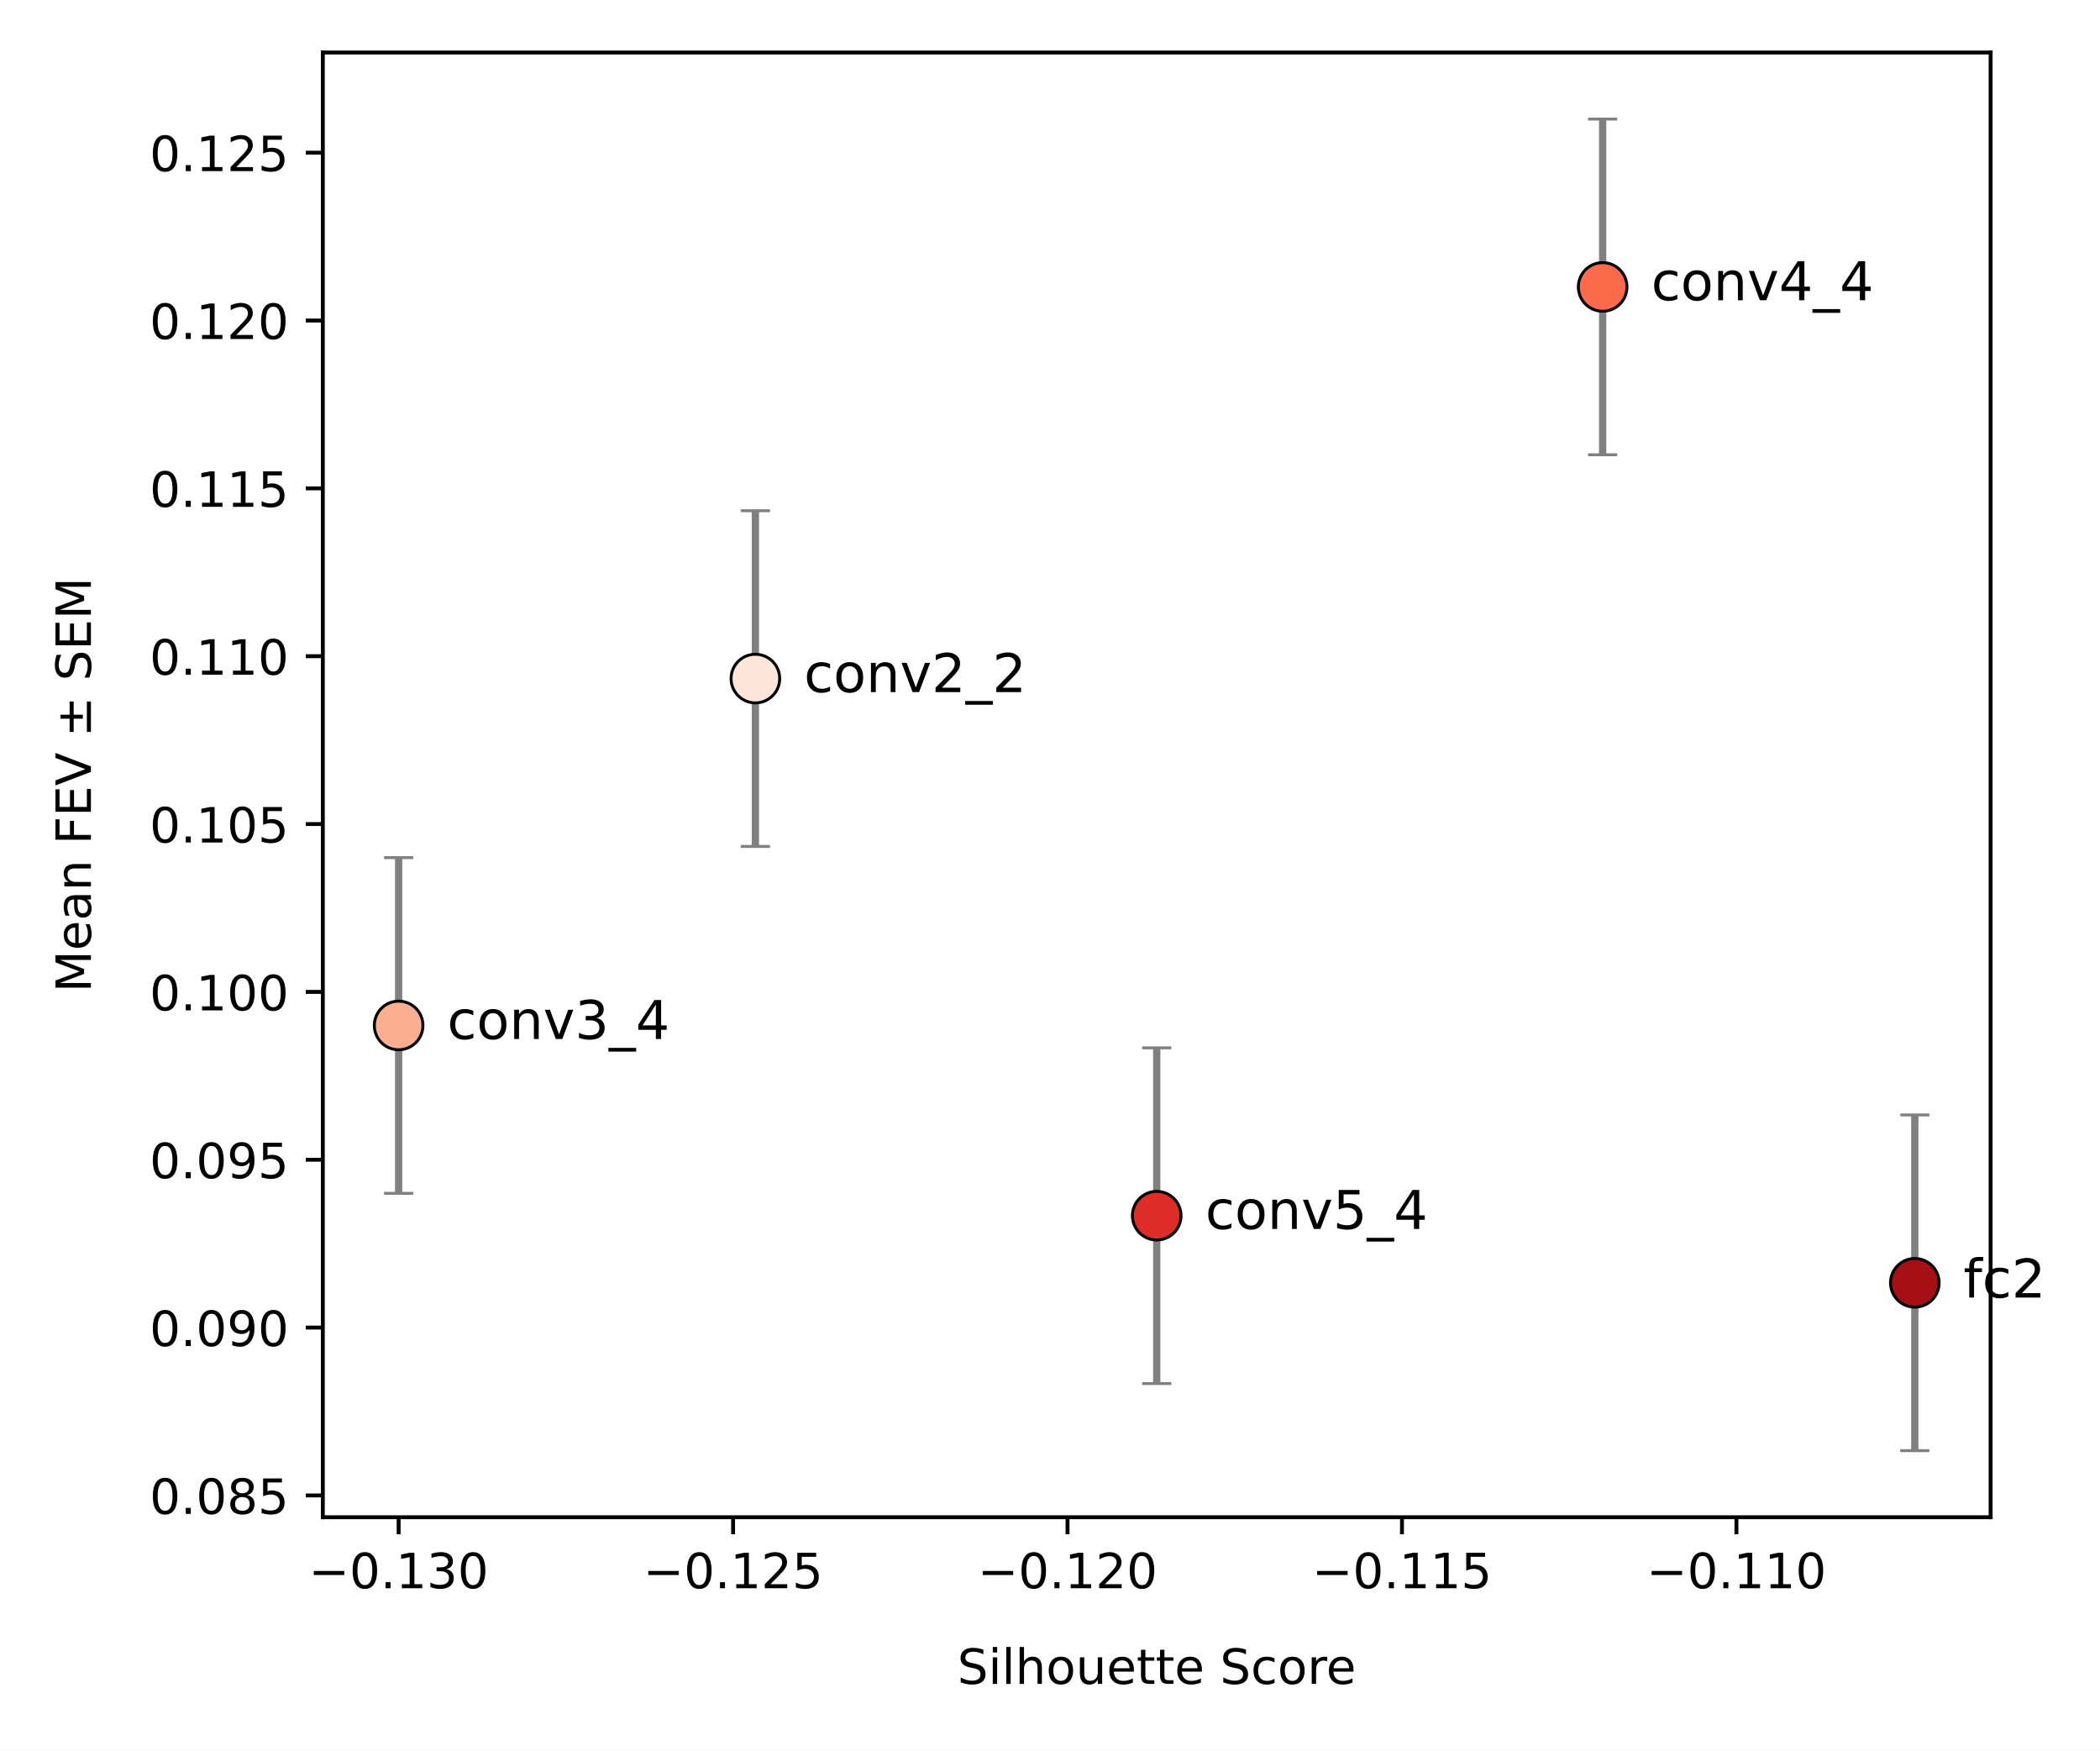
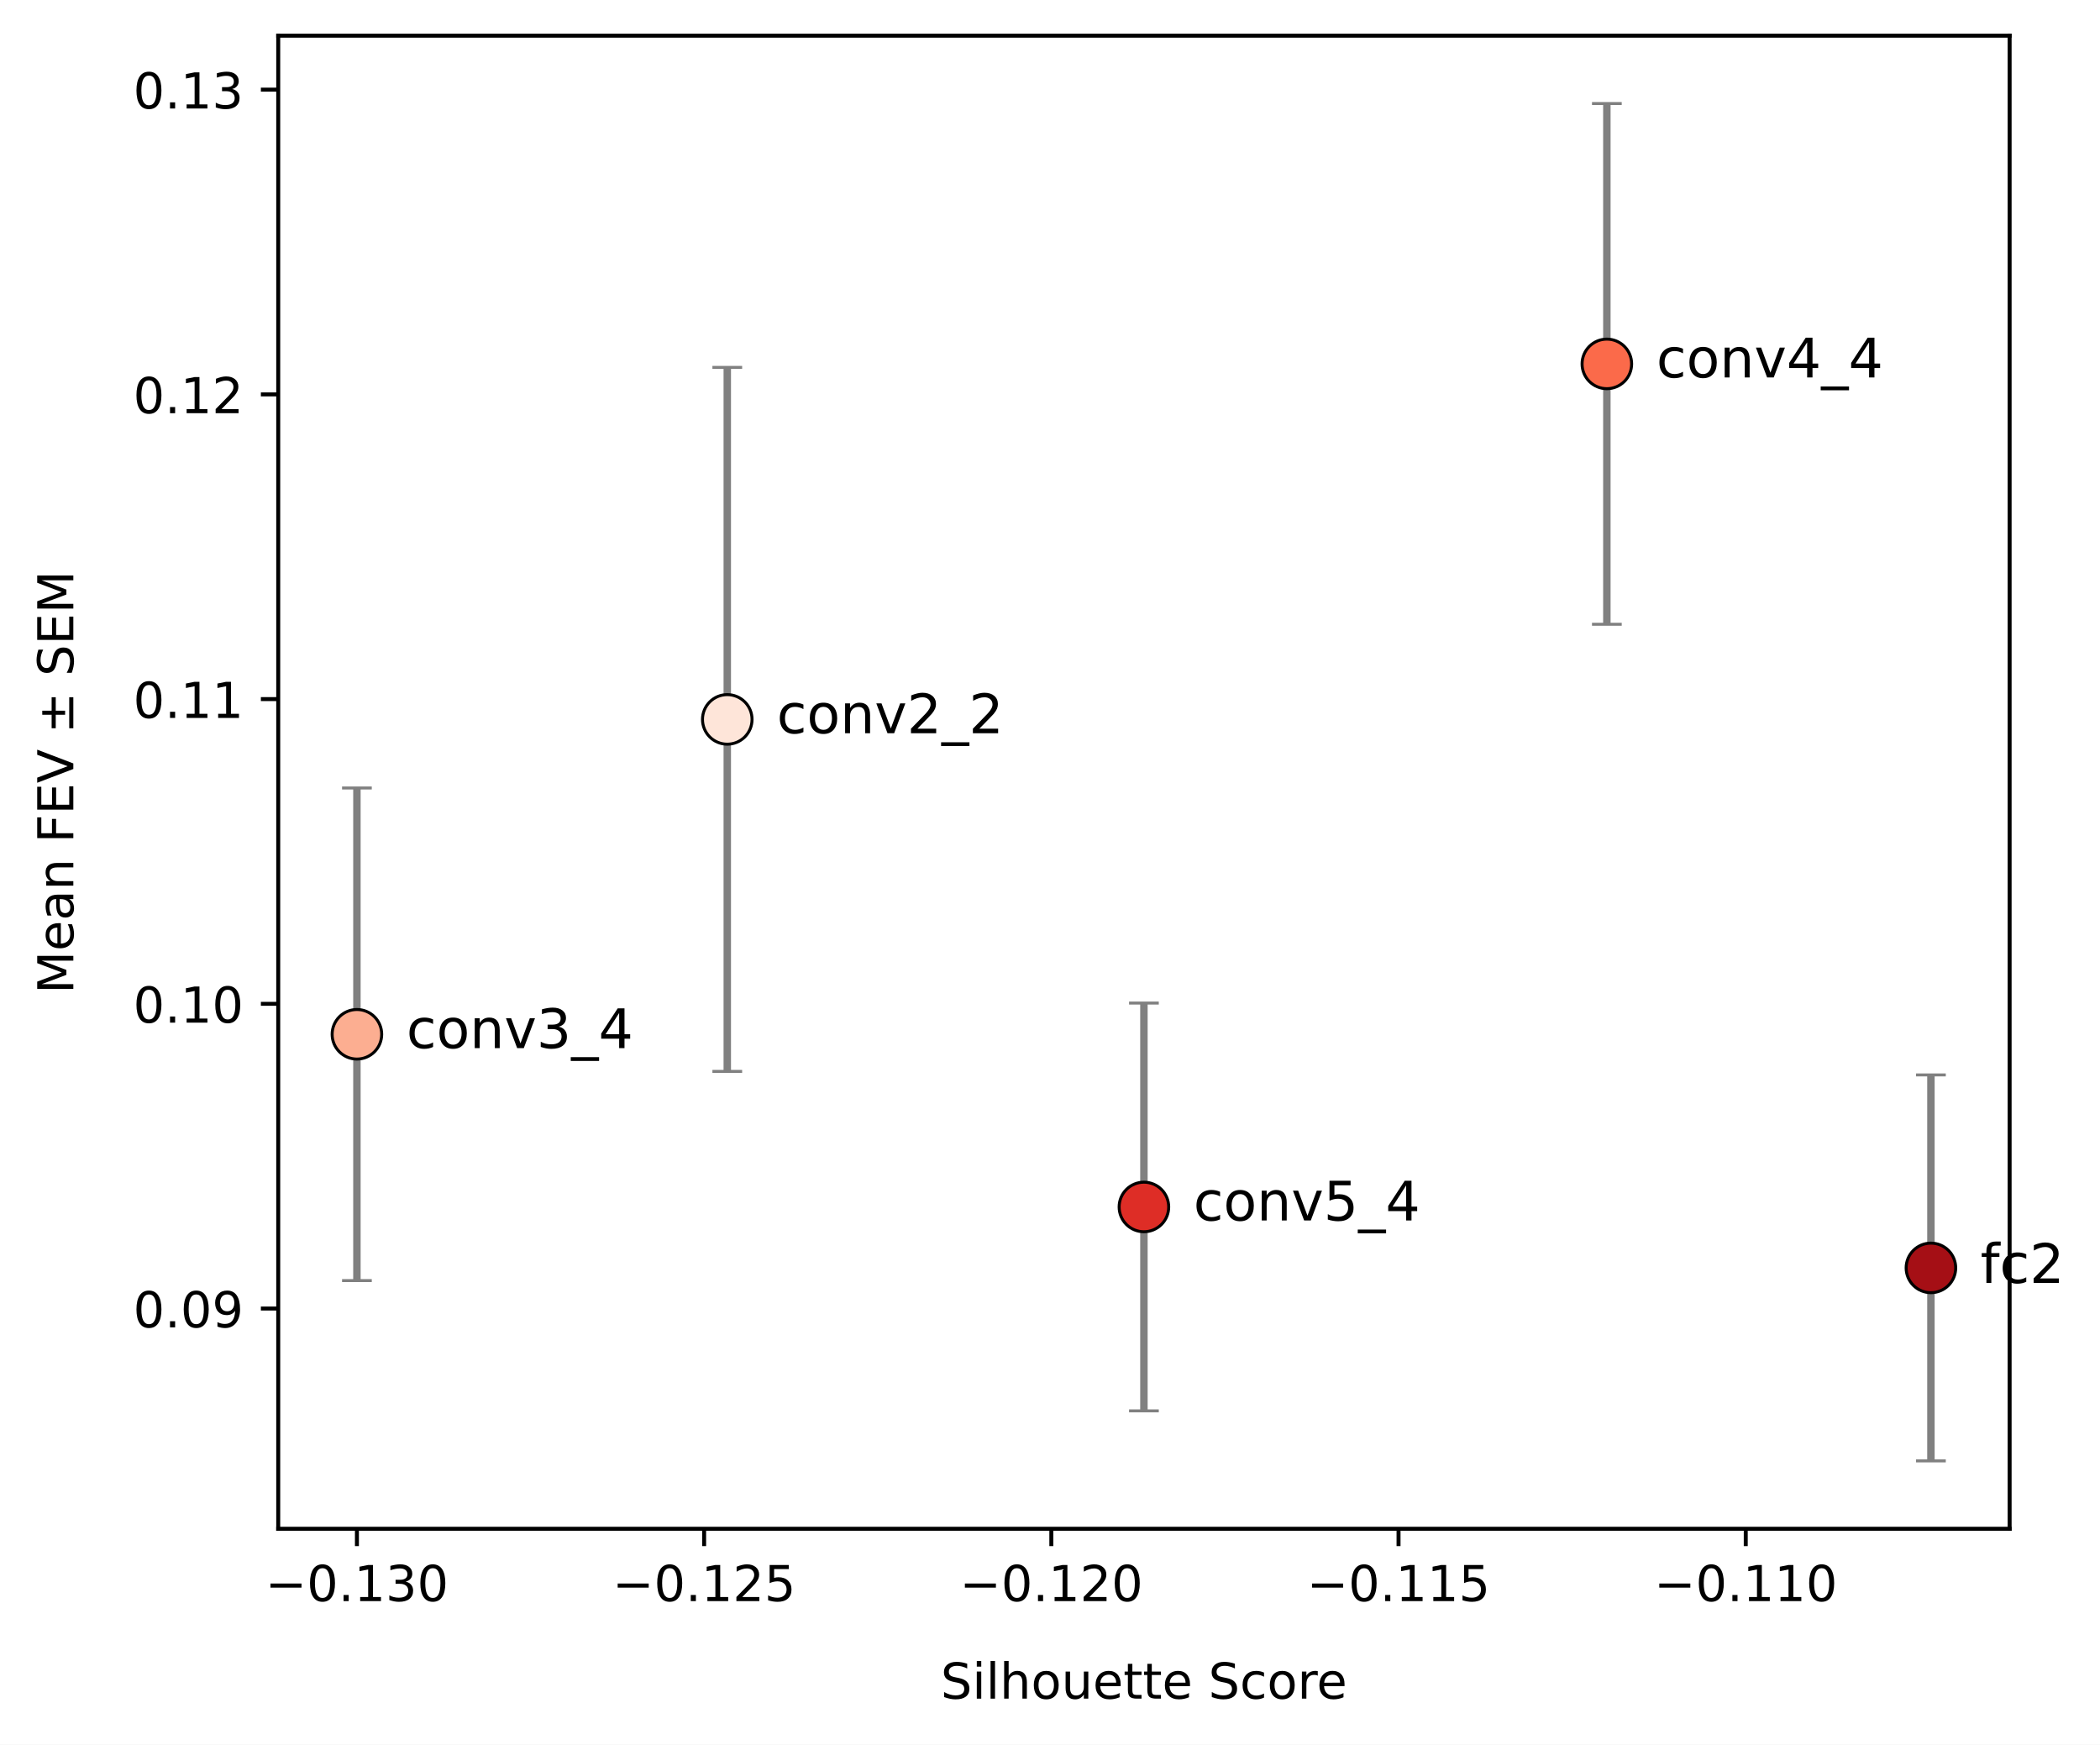
- <svg xmlns="http://www.w3.org/2000/svg" xmlns:xlink="http://www.w3.org/1999/xlink" width="432pt" height="360pt" viewBox="0 0 432 360" version="1.1">
+ <svg xmlns="http://www.w3.org/2000/svg" xmlns:xlink="http://www.w3.org/1999/xlink" width="423.77pt" height="351.996pt" viewBox="0 0 423.77 351.996" version="1.1">
  <defs>
    <style type="text/css">*{stroke-linejoin: round; stroke-linecap: butt}</style>
  </defs>
  <g id="figure_1">
    <g id="patch_1">
-       <path d="M 0 360  L 432 360  L 432 0  L 0 0  z " style="fill: #ffffff" />
+       <path d="M -0 351.996  L 423.77 351.996  L 423.77 0  L -0 0  z " style="fill: #ffffff" />
    </g>
    <g id="axes_1">
      <g id="patch_2">
-         <path d="M 66.41 312.04  L 409.498 312.04  L 409.498 10.8  L 66.41 10.8  z " style="fill: #ffffff" />
+         <path d="M 56.144 308.44  L 405.532 308.44  L 405.532 7.2  L 56.144 7.2  z " style="fill: #ffffff" />
      </g>
      <g id="matplotlib.axis_1">
        <g id="xtick_1">
          <g id="line2d_1">
            <defs>
-               <path id="m41df512f9a" d="M 0 0  L 0 3.5  " style="stroke: #000000; stroke-width: 0.8" />
+               <path id="mf8c4240221" d="M 0 0  L 0 3.5  " style="stroke: #000000; stroke-width: 0.8" />
            </defs>
            <g>
-               <use xlink:href="#m41df512f9a" x="82.005" y="312.04" style="stroke: #000000; stroke-width: 0.8" />
+               <use xlink:href="#mf8c4240221" x="72.025" y="308.44" style="stroke: #000000; stroke-width: 0.8" />
            </g>
          </g>
          <g id="text_1">
-             <g transform="translate(63.50101 326.6384) scale(0.1 -0.1)">
+             <g transform="translate(53.52112 323.0384) scale(0.1 -0.1)">
              <defs>
                <path id="DejaVuSans-2212" d="M 678 2272  L 4684 2272  L 4684 1741  L 678 1741  L 678 2272  z " transform="scale(0.015625)" />
                <path id="DejaVuSans-30" d="M 2034 4250  Q 1547 4250 1301 3770  Q 1056 3291 1056 2328  Q 1056 1369 1301 889  Q 1547 409 2034 409  Q 2525 409 2770 889  Q 3016 1369 3016 2328  Q 3016 3291 2770 3770  Q 2525 4250 2034 4250  z M 2034 4750  Q 2819 4750 3233 4129  Q 3647 3509 3647 2328  Q 3647 1150 3233 529  Q 2819 -91 2034 -91  Q 1250 -91 836 529  Q 422 1150 422 2328  Q 422 3509 836 4129  Q 1250 4750 2034 4750  z " transform="scale(0.015625)" />
                <path id="DejaVuSans-2e" d="M 684 794  L 1344 794  L 1344 0  L 684 0  L 684 794  z " transform="scale(0.015625)" />
                <path id="DejaVuSans-31" d="M 794 531  L 1825 531  L 1825 4091  L 703 3866  L 703 4441  L 1819 4666  L 2450 4666  L 2450 531  L 3481 531  L 3481 0  L 794 0  L 794 531  z " transform="scale(0.015625)" />
                <path id="DejaVuSans-33" d="M 2597 2516  Q 3050 2419 3304 2112  Q 3559 1806 3559 1356  Q 3559 666 3084 287  Q 2609 -91 1734 -91  Q 1441 -91 1130 -33  Q 819 25 488 141  L 488 750  Q 750 597 1062 519  Q 1375 441 1716 441  Q 2309 441 2620 675  Q 2931 909 2931 1356  Q 2931 1769 2642 2001  Q 2353 2234 1838 2234  L 1294 2234  L 1294 2753  L 1863 2753  Q 2328 2753 2575 2939  Q 2822 3125 2822 3475  Q 2822 3834 2567 4026  Q 2313 4219 1838 4219  Q 1578 4219 1281 4162  Q 984 4106 628 3988  L 628 4550  Q 988 4650 1302 4700  Q 1616 4750 1894 4750  Q 2613 4750 3031 4423  Q 3450 4097 3450 3541  Q 3450 3153 3228 2886  Q 3006 2619 2597 2516  z " transform="scale(0.015625)" />
              </defs>
              <use xlink:href="#DejaVuSans-2212" />
              <use xlink:href="#DejaVuSans-30" x="83.789" />
              <use xlink:href="#DejaVuSans-2e" x="147.412" />
              <use xlink:href="#DejaVuSans-31" x="179.199" />
              <use xlink:href="#DejaVuSans-33" x="242.822" />
              <use xlink:href="#DejaVuSans-30" x="306.445" />
            </g>
          </g>
        </g>
        <g id="xtick_2">
          <g id="line2d_2">
            <g>
-               <use xlink:href="#m41df512f9a" x="150.806" y="312.04" style="stroke: #000000; stroke-width: 0.8" />
+               <use xlink:href="#mf8c4240221" x="142.09" y="308.44" style="stroke: #000000; stroke-width: 0.8" />
            </g>
          </g>
          <g id="text_2">
-             <g transform="translate(132.3021 326.6384) scale(0.1 -0.1)">
+             <g transform="translate(123.5856 323.0384) scale(0.1 -0.1)">
              <defs>
                <path id="DejaVuSans-32" d="M 1228 531  L 3431 531  L 3431 0  L 469 0  L 469 531  Q 828 903 1448 1529  Q 2069 2156 2228 2338  Q 2531 2678 2651 2914  Q 2772 3150 2772 3378  Q 2772 3750 2511 3984  Q 2250 4219 1831 4219  Q 1534 4219 1204 4116  Q 875 4013 500 3803  L 500 4441  Q 881 4594 1212 4672  Q 1544 4750 1819 4750  Q 2544 4750 2975 4387  Q 3406 4025 3406 3419  Q 3406 3131 3298 2873  Q 3191 2616 2906 2266  Q 2828 2175 2409 1742  Q 1991 1309 1228 531  z " transform="scale(0.015625)" />
                <path id="DejaVuSans-35" d="M 691 4666  L 3169 4666  L 3169 4134  L 1269 4134  L 1269 2991  Q 1406 3038 1543 3061  Q 1681 3084 1819 3084  Q 2600 3084 3056 2656  Q 3513 2228 3513 1497  Q 3513 744 3044 326  Q 2575 -91 1722 -91  Q 1428 -91 1123 -41  Q 819 9 494 109  L 494 744  Q 775 591 1075 516  Q 1375 441 1709 441  Q 2250 441 2565 725  Q 2881 1009 2881 1497  Q 2881 1984 2565 2268  Q 2250 2553 1709 2553  Q 1456 2553 1204 2497  Q 953 2441 691 2322  L 691 4666  z " transform="scale(0.015625)" />
              </defs>
              <use xlink:href="#DejaVuSans-2212" />
              <use xlink:href="#DejaVuSans-30" x="83.789" />
              <use xlink:href="#DejaVuSans-2e" x="147.412" />
              <use xlink:href="#DejaVuSans-31" x="179.199" />
              <use xlink:href="#DejaVuSans-32" x="242.822" />
              <use xlink:href="#DejaVuSans-35" x="306.445" />
            </g>
          </g>
        </g>
        <g id="xtick_3">
          <g id="line2d_3">
            <g>
-               <use xlink:href="#m41df512f9a" x="219.607" y="312.04" style="stroke: #000000; stroke-width: 0.8" />
+               <use xlink:href="#mf8c4240221" x="212.154" y="308.44" style="stroke: #000000; stroke-width: 0.8" />
            </g>
          </g>
          <g id="text_3">
-             <g transform="translate(201.1032 326.6384) scale(0.1 -0.1)">
+             <g transform="translate(193.6501 323.0384) scale(0.1 -0.1)">
              <use xlink:href="#DejaVuSans-2212" />
              <use xlink:href="#DejaVuSans-30" x="83.789" />
              <use xlink:href="#DejaVuSans-2e" x="147.412" />
              <use xlink:href="#DejaVuSans-31" x="179.199" />
              <use xlink:href="#DejaVuSans-32" x="242.822" />
              <use xlink:href="#DejaVuSans-30" x="306.445" />
            </g>
          </g>
        </g>
        <g id="xtick_4">
          <g id="line2d_4">
            <g>
-               <use xlink:href="#m41df512f9a" x="288.408" y="312.04" style="stroke: #000000; stroke-width: 0.8" />
+               <use xlink:href="#mf8c4240221" x="282.218" y="308.44" style="stroke: #000000; stroke-width: 0.8" />
            </g>
          </g>
          <g id="text_4">
-             <g transform="translate(269.9043 326.6384) scale(0.1 -0.1)">
+             <g transform="translate(263.7145 323.0384) scale(0.1 -0.1)">
              <use xlink:href="#DejaVuSans-2212" />
              <use xlink:href="#DejaVuSans-30" x="83.789" />
              <use xlink:href="#DejaVuSans-2e" x="147.412" />
              <use xlink:href="#DejaVuSans-31" x="179.199" />
              <use xlink:href="#DejaVuSans-31" x="242.822" />
              <use xlink:href="#DejaVuSans-35" x="306.445" />
            </g>
          </g>
        </g>
        <g id="xtick_5">
          <g id="line2d_5">
            <g>
-               <use xlink:href="#m41df512f9a" x="357.209" y="312.04" style="stroke: #000000; stroke-width: 0.8" />
+               <use xlink:href="#mf8c4240221" x="352.283" y="308.44" style="stroke: #000000; stroke-width: 0.8" />
            </g>
          </g>
          <g id="text_5">
-             <g transform="translate(338.7054 326.6384) scale(0.1 -0.1)">
+             <g transform="translate(333.779 323.0384) scale(0.1 -0.1)">
              <use xlink:href="#DejaVuSans-2212" />
              <use xlink:href="#DejaVuSans-30" x="83.789" />
              <use xlink:href="#DejaVuSans-2e" x="147.412" />
              <use xlink:href="#DejaVuSans-31" x="179.199" />
              <use xlink:href="#DejaVuSans-31" x="242.822" />
              <use xlink:href="#DejaVuSans-30" x="306.445" />
            </g>
          </g>
        </g>
        <g id="text_6">
-           <g transform="translate(196.94 346.3166) scale(0.1 -0.1)">
+           <g transform="translate(189.8238 342.7166) scale(0.1 -0.1)">
            <defs>
              <path id="DejaVuSans-53" d="M 3425 4513  L 3425 3897  Q 3066 4069 2747 4153  Q 2428 4238 2131 4238  Q 1616 4238 1336 4038  Q 1056 3838 1056 3469  Q 1056 3159 1242 3001  Q 1428 2844 1947 2747  L 2328 2669  Q 3034 2534 3370 2195  Q 3706 1856 3706 1288  Q 3706 609 3251 259  Q 2797 -91 1919 -91  Q 1588 -91 1214 -16  Q 841 59 441 206  L 441 856  Q 825 641 1194 531  Q 1563 422 1919 422  Q 2459 422 2753 634  Q 3047 847 3047 1241  Q 3047 1584 2836 1778  Q 2625 1972 2144 2069  L 1759 2144  Q 1053 2284 737 2584  Q 422 2884 422 3419  Q 422 4038 858 4394  Q 1294 4750 2059 4750  Q 2388 4750 2728 4690  Q 3069 4631 3425 4513  z " transform="scale(0.015625)" />
              <path id="DejaVuSans-69" d="M 603 3500  L 1178 3500  L 1178 0  L 603 0  L 603 3500  z M 603 4863  L 1178 4863  L 1178 4134  L 603 4134  L 603 4863  z " transform="scale(0.015625)" />
              <path id="DejaVuSans-6c" d="M 603 4863  L 1178 4863  L 1178 0  L 603 0  L 603 4863  z " transform="scale(0.015625)" />
              <path id="DejaVuSans-68" d="M 3513 2113  L 3513 0  L 2938 0  L 2938 2094  Q 2938 2591 2744 2837  Q 2550 3084 2163 3084  Q 1697 3084 1428 2787  Q 1159 2491 1159 1978  L 1159 0  L 581 0  L 581 4863  L 1159 4863  L 1159 2956  Q 1366 3272 1645 3428  Q 1925 3584 2291 3584  Q 2894 3584 3203 3211  Q 3513 2838 3513 2113  z " transform="scale(0.015625)" />
              <path id="DejaVuSans-6f" d="M 1959 3097  Q 1497 3097 1228 2736  Q 959 2375 959 1747  Q 959 1119 1226 758  Q 1494 397 1959 397  Q 2419 397 2687 759  Q 2956 1122 2956 1747  Q 2956 2369 2687 2733  Q 2419 3097 1959 3097  z M 1959 3584  Q 2709 3584 3137 3096  Q 3566 2609 3566 1747  Q 3566 888 3137 398  Q 2709 -91 1959 -91  Q 1206 -91 779 398  Q 353 888 353 1747  Q 353 2609 779 3096  Q 1206 3584 1959 3584  z " transform="scale(0.015625)" />
              <path id="DejaVuSans-75" d="M 544 1381  L 544 3500  L 1119 3500  L 1119 1403  Q 1119 906 1312 657  Q 1506 409 1894 409  Q 2359 409 2629 706  Q 2900 1003 2900 1516  L 2900 3500  L 3475 3500  L 3475 0  L 2900 0  L 2900 538  Q 2691 219 2414 64  Q 2138 -91 1772 -91  Q 1169 -91 856 284  Q 544 659 544 1381  z M 1991 3584  L 1991 3584  z " transform="scale(0.015625)" />
              <path id="DejaVuSans-65" d="M 3597 1894  L 3597 1613  L 953 1613  Q 991 1019 1311 708  Q 1631 397 2203 397  Q 2534 397 2845 478  Q 3156 559 3463 722  L 3463 178  Q 3153 47 2828 -22  Q 2503 -91 2169 -91  Q 1331 -91 842 396  Q 353 884 353 1716  Q 353 2575 817 3079  Q 1281 3584 2069 3584  Q 2775 3584 3186 3129  Q 3597 2675 3597 1894  z M 3022 2063  Q 3016 2534 2758 2815  Q 2500 3097 2075 3097  Q 1594 3097 1305 2825  Q 1016 2553 972 2059  L 3022 2063  z " transform="scale(0.015625)" />
              <path id="DejaVuSans-74" d="M 1172 4494  L 1172 3500  L 2356 3500  L 2356 3053  L 1172 3053  L 1172 1153  Q 1172 725 1289 603  Q 1406 481 1766 481  L 2356 481  L 2356 0  L 1766 0  Q 1100 0 847 248  Q 594 497 594 1153  L 594 3053  L 172 3053  L 172 3500  L 594 3500  L 594 4494  L 1172 4494  z " transform="scale(0.015625)" />
              <path id="DejaVuSans-20" transform="scale(0.015625)" />
              <path id="DejaVuSans-63" d="M 3122 3366  L 3122 2828  Q 2878 2963 2633 3030  Q 2388 3097 2138 3097  Q 1578 3097 1268 2742  Q 959 2388 959 1747  Q 959 1106 1268 751  Q 1578 397 2138 397  Q 2388 397 2633 464  Q 2878 531 3122 666  L 3122 134  Q 2881 22 2623 -34  Q 2366 -91 2075 -91  Q 1284 -91 818 406  Q 353 903 353 1747  Q 353 2603 823 3093  Q 1294 3584 2113 3584  Q 2378 3584 2631 3529  Q 2884 3475 3122 3366  z " transform="scale(0.015625)" />
              <path id="DejaVuSans-72" d="M 2631 2963  Q 2534 3019 2420 3045  Q 2306 3072 2169 3072  Q 1681 3072 1420 2755  Q 1159 2438 1159 1844  L 1159 0  L 581 0  L 581 3500  L 1159 3500  L 1159 2956  Q 1341 3275 1631 3429  Q 1922 3584 2338 3584  Q 2397 3584 2469 3576  Q 2541 3569 2628 3553  L 2631 2963  z " transform="scale(0.015625)" />
            </defs>
            <use xlink:href="#DejaVuSans-53" />
            <use xlink:href="#DejaVuSans-69" x="63.477" />
            <use xlink:href="#DejaVuSans-6c" x="91.26" />
            <use xlink:href="#DejaVuSans-68" x="119.043" />
            <use xlink:href="#DejaVuSans-6f" x="182.422" />
            <use xlink:href="#DejaVuSans-75" x="243.604" />
            <use xlink:href="#DejaVuSans-65" x="306.982" />
            <use xlink:href="#DejaVuSans-74" x="368.506" />
            <use xlink:href="#DejaVuSans-74" x="407.715" />
            <use xlink:href="#DejaVuSans-65" x="446.924" />
            <use xlink:href="#DejaVuSans-20" x="508.447" />
            <use xlink:href="#DejaVuSans-53" x="540.234" />
            <use xlink:href="#DejaVuSans-63" x="603.711" />
            <use xlink:href="#DejaVuSans-6f" x="658.691" />
            <use xlink:href="#DejaVuSans-72" x="719.873" />
            <use xlink:href="#DejaVuSans-65" x="758.736" />
          </g>
        </g>
      </g>
      <g id="matplotlib.axis_2">
        <g id="ytick_1">
          <g id="line2d_6">
            <defs>
-               <path id="m9e775aa508" d="M 0 0  L -3.5 0  " style="stroke: #000000; stroke-width: 0.8" />
+               <path id="m28bfb44e77" d="M 0 0  L -3.5 0  " style="stroke: #000000; stroke-width: 0.8" />
            </defs>
            <g>
-               <use xlink:href="#m9e775aa508" x="66.41" y="307.552" style="stroke: #000000; stroke-width: 0.8" />
+               <use xlink:href="#m28bfb44e77" x="56.144" y="264.007" style="stroke: #000000; stroke-width: 0.8" />
            </g>
          </g>
          <g id="text_7">
-             <g transform="translate(30.78187 311.3517) scale(0.1 -0.1)">
-               <defs>
-                 <path id="DejaVuSans-38" d="M 2034 2216  Q 1584 2216 1326 1975  Q 1069 1734 1069 1313  Q 1069 891 1326 650  Q 1584 409 2034 409  Q 2484 409 2743 651  Q 3003 894 3003 1313  Q 3003 1734 2745 1975  Q 2488 2216 2034 2216  z M 1403 2484  Q 997 2584 770 2862  Q 544 3141 544 3541  Q 544 4100 942 4425  Q 1341 4750 2034 4750  Q 2731 4750 3128 4425  Q 3525 4100 3525 3541  Q 3525 3141 3298 2862  Q 3072 2584 2669 2484  Q 3125 2378 3379 2068  Q 3634 1759 3634 1313  Q 3634 634 3220 271  Q 2806 -91 2034 -91  Q 1263 -91 848 271  Q 434 634 434 1313  Q 434 1759 690 2068  Q 947 2378 1403 2484  z M 1172 3481  Q 1172 3119 1398 2916  Q 1625 2713 2034 2713  Q 2441 2713 2670 2916  Q 2900 3119 2900 3481  Q 2900 3844 2670 4047  Q 2441 4250 2034 4250  Q 1625 4250 1398 4047  Q 1172 3844 1172 3481  z " transform="scale(0.015625)" />
-               </defs>
-               <use xlink:href="#DejaVuSans-30" />
-               <use xlink:href="#DejaVuSans-2e" x="63.623" />
-               <use xlink:href="#DejaVuSans-30" x="95.41" />
-               <use xlink:href="#DejaVuSans-38" x="159.033" />
-               <use xlink:href="#DejaVuSans-35" x="222.656" />
-             </g>
-           </g>
-         </g>
-         <g id="ytick_2">
-           <g id="line2d_7">
-             <g>
-               <use xlink:href="#m9e775aa508" x="66.41" y="273.033" style="stroke: #000000; stroke-width: 0.8" />
-             </g>
-           </g>
-           <g id="text_8">
-             <g transform="translate(30.78187 276.8322) scale(0.1 -0.1)">
+             <g transform="translate(26.87813 267.8067) scale(0.1 -0.1)">
              <defs>
                <path id="DejaVuSans-39" d="M 703 97  L 703 672  Q 941 559 1184 500  Q 1428 441 1663 441  Q 2288 441 2617 861  Q 2947 1281 2994 2138  Q 2813 1869 2534 1725  Q 2256 1581 1919 1581  Q 1219 1581 811 2004  Q 403 2428 403 3163  Q 403 3881 828 4315  Q 1253 4750 1959 4750  Q 2769 4750 3195 4129  Q 3622 3509 3622 2328  Q 3622 1225 3098 567  Q 2575 -91 1691 -91  Q 1453 -91 1209 -44  Q 966 3 703 97  z M 1959 2075  Q 2384 2075 2632 2365  Q 2881 2656 2881 3163  Q 2881 3666 2632 3958  Q 2384 4250 1959 4250  Q 1534 4250 1286 3958  Q 1038 3666 1038 3163  Q 1038 2656 1286 2365  Q 1534 2075 1959 2075  z " transform="scale(0.015625)" />
              </defs>
              <use xlink:href="#DejaVuSans-30" />
              <use xlink:href="#DejaVuSans-2e" x="63.623" />
              <use xlink:href="#DejaVuSans-30" x="95.41" />
              <use xlink:href="#DejaVuSans-39" x="159.033" />
-               <use xlink:href="#DejaVuSans-30" x="222.656" />
-             </g>
-           </g>
-         </g>
-         <g id="ytick_3">
-           <g id="line2d_8">
-             <g>
-               <use xlink:href="#m9e775aa508" x="66.41" y="238.514" style="stroke: #000000; stroke-width: 0.8" />
-             </g>
-           </g>
-           <g id="text_9">
-             <g transform="translate(30.78187 242.3127) scale(0.1 -0.1)">
-               <use xlink:href="#DejaVuSans-30" />
-               <use xlink:href="#DejaVuSans-2e" x="63.623" />
-               <use xlink:href="#DejaVuSans-30" x="95.41" />
-               <use xlink:href="#DejaVuSans-39" x="159.033" />
-               <use xlink:href="#DejaVuSans-35" x="222.656" />
-             </g>
-           </g>
-         </g>
-         <g id="ytick_4">
-           <g id="line2d_9">
-             <g>
-               <use xlink:href="#m9e775aa508" x="66.41" y="203.994" style="stroke: #000000; stroke-width: 0.8" />
-             </g>
-           </g>
-           <g id="text_10">
-             <g transform="translate(30.78187 207.7932) scale(0.1 -0.1)">
+             </g>
+           </g>
+         </g>
+         <g id="ytick_2">
+           <g id="line2d_7">
+             <g>
+               <use xlink:href="#m28bfb44e77" x="56.144" y="202.528" style="stroke: #000000; stroke-width: 0.8" />
+             </g>
+           </g>
+           <g id="text_8">
+             <g transform="translate(26.87813 206.3272) scale(0.1 -0.1)">
              <use xlink:href="#DejaVuSans-30" />
              <use xlink:href="#DejaVuSans-2e" x="63.623" />
              <use xlink:href="#DejaVuSans-31" x="95.41" />
              <use xlink:href="#DejaVuSans-30" x="159.033" />
-               <use xlink:href="#DejaVuSans-30" x="222.656" />
-             </g>
-           </g>
-         </g>
-         <g id="ytick_5">
-           <g id="line2d_10">
-             <g>
-               <use xlink:href="#m9e775aa508" x="66.41" y="169.475" style="stroke: #000000; stroke-width: 0.8" />
-             </g>
-           </g>
-           <g id="text_11">
-             <g transform="translate(30.78187 173.2738) scale(0.1 -0.1)">
-               <use xlink:href="#DejaVuSans-30" />
-               <use xlink:href="#DejaVuSans-2e" x="63.623" />
-               <use xlink:href="#DejaVuSans-31" x="95.41" />
-               <use xlink:href="#DejaVuSans-30" x="159.033" />
-               <use xlink:href="#DejaVuSans-35" x="222.656" />
-             </g>
-           </g>
-         </g>
-         <g id="ytick_6">
-           <g id="line2d_11">
-             <g>
-               <use xlink:href="#m9e775aa508" x="66.41" y="134.955" style="stroke: #000000; stroke-width: 0.8" />
-             </g>
-           </g>
-           <g id="text_12">
-             <g transform="translate(30.78187 138.7543) scale(0.1 -0.1)">
+             </g>
+           </g>
+         </g>
+         <g id="ytick_3">
+           <g id="line2d_8">
+             <g>
+               <use xlink:href="#m28bfb44e77" x="56.144" y="141.048" style="stroke: #000000; stroke-width: 0.8" />
+             </g>
+           </g>
+           <g id="text_9">
+             <g transform="translate(26.87813 144.8476) scale(0.1 -0.1)">
              <use xlink:href="#DejaVuSans-30" />
              <use xlink:href="#DejaVuSans-2e" x="63.623" />
              <use xlink:href="#DejaVuSans-31" x="95.41" />
              <use xlink:href="#DejaVuSans-31" x="159.033" />
-               <use xlink:href="#DejaVuSans-30" x="222.656" />
-             </g>
-           </g>
-         </g>
-         <g id="ytick_7">
-           <g id="line2d_12">
-             <g>
-               <use xlink:href="#m9e775aa508" x="66.41" y="100.436" style="stroke: #000000; stroke-width: 0.8" />
-             </g>
-           </g>
-           <g id="text_13">
-             <g transform="translate(30.78187 104.2348) scale(0.1 -0.1)">
-               <use xlink:href="#DejaVuSans-30" />
-               <use xlink:href="#DejaVuSans-2e" x="63.623" />
-               <use xlink:href="#DejaVuSans-31" x="95.41" />
-               <use xlink:href="#DejaVuSans-31" x="159.033" />
-               <use xlink:href="#DejaVuSans-35" x="222.656" />
-             </g>
-           </g>
-         </g>
-         <g id="ytick_8">
-           <g id="line2d_13">
-             <g>
-               <use xlink:href="#m9e775aa508" x="66.41" y="65.916" style="stroke: #000000; stroke-width: 0.8" />
-             </g>
-           </g>
-           <g id="text_14">
-             <g transform="translate(30.78187 69.71532) scale(0.1 -0.1)">
+             </g>
+           </g>
+         </g>
+         <g id="ytick_4">
+           <g id="line2d_9">
+             <g>
+               <use xlink:href="#m28bfb44e77" x="56.144" y="79.569" style="stroke: #000000; stroke-width: 0.8" />
+             </g>
+           </g>
+           <g id="text_10">
+             <g transform="translate(26.87813 83.36805) scale(0.1 -0.1)">
              <use xlink:href="#DejaVuSans-30" />
              <use xlink:href="#DejaVuSans-2e" x="63.623" />
              <use xlink:href="#DejaVuSans-31" x="95.41" />
              <use xlink:href="#DejaVuSans-32" x="159.033" />
-               <use xlink:href="#DejaVuSans-30" x="222.656" />
-             </g>
-           </g>
-         </g>
-         <g id="ytick_9">
-           <g id="line2d_14">
-             <g>
-               <use xlink:href="#m9e775aa508" x="66.41" y="31.397" style="stroke: #000000; stroke-width: 0.8" />
-             </g>
-           </g>
-           <g id="text_15">
-             <g transform="translate(30.78187 35.19584) scale(0.1 -0.1)">
+             </g>
+           </g>
+         </g>
+         <g id="ytick_5">
+           <g id="line2d_10">
+             <g>
+               <use xlink:href="#m28bfb44e77" x="56.144" y="18.089" style="stroke: #000000; stroke-width: 0.8" />
+             </g>
+           </g>
+           <g id="text_11">
+             <g transform="translate(26.87813 21.8885) scale(0.1 -0.1)">
              <use xlink:href="#DejaVuSans-30" />
              <use xlink:href="#DejaVuSans-2e" x="63.623" />
              <use xlink:href="#DejaVuSans-31" x="95.41" />
-               <use xlink:href="#DejaVuSans-32" x="159.033" />
-               <use xlink:href="#DejaVuSans-35" x="222.656" />
-             </g>
-           </g>
-         </g>
-         <g id="text_16">
-           <g transform="translate(18.70219 204.1036) rotate(-90) scale(0.1 -0.1)">
+               <use xlink:href="#DejaVuSans-33" x="159.033" />
+             </g>
+           </g>
+         </g>
+         <g id="text_12">
+           <g transform="translate(14.79844 200.5036) rotate(-90) scale(0.1 -0.1)">
            <defs>
              <path id="DejaVuSans-4d" d="M 628 4666  L 1569 4666  L 2759 1491  L 3956 4666  L 4897 4666  L 4897 0  L 4281 0  L 4281 4097  L 3078 897  L 2444 897  L 1241 4097  L 1241 0  L 628 0  L 628 4666  z " transform="scale(0.015625)" />
              <path id="DejaVuSans-61" d="M 2194 1759  Q 1497 1759 1228 1600  Q 959 1441 959 1056  Q 959 750 1161 570  Q 1363 391 1709 391  Q 2188 391 2477 730  Q 2766 1069 2766 1631  L 2766 1759  L 2194 1759  z M 3341 1997  L 3341 0  L 2766 0  L 2766 531  Q 2569 213 2275 61  Q 1981 -91 1556 -91  Q 1019 -91 701 211  Q 384 513 384 1019  Q 384 1609 779 1909  Q 1175 2209 1959 2209  L 2766 2209  L 2766 2266  Q 2766 2663 2505 2880  Q 2244 3097 1772 3097  Q 1472 3097 1187 3025  Q 903 2953 641 2809  L 641 3341  Q 956 3463 1253 3523  Q 1550 3584 1831 3584  Q 2591 3584 2966 3190  Q 3341 2797 3341 1997  z " transform="scale(0.015625)" />
              <path id="DejaVuSans-6e" d="M 3513 2113  L 3513 0  L 2938 0  L 2938 2094  Q 2938 2591 2744 2837  Q 2550 3084 2163 3084  Q 1697 3084 1428 2787  Q 1159 2491 1159 1978  L 1159 0  L 581 0  L 581 3500  L 1159 3500  L 1159 2956  Q 1366 3272 1645 3428  Q 1925 3584 2291 3584  Q 2894 3584 3203 3211  Q 3513 2838 3513 2113  z " transform="scale(0.015625)" />
              <path id="DejaVuSans-46" d="M 628 4666  L 3309 4666  L 3309 4134  L 1259 4134  L 1259 2759  L 3109 2759  L 3109 2228  L 1259 2228  L 1259 0  L 628 0  L 628 4666  z " transform="scale(0.015625)" />
              <path id="DejaVuSans-45" d="M 628 4666  L 3578 4666  L 3578 4134  L 1259 4134  L 1259 2753  L 3481 2753  L 3481 2222  L 1259 2222  L 1259 531  L 3634 531  L 3634 0  L 628 0  L 628 4666  z " transform="scale(0.015625)" />
              <path id="DejaVuSans-56" d="M 1831 0  L 50 4666  L 709 4666  L 2188 738  L 3669 4666  L 4325 4666  L 2547 0  L 1831 0  z " transform="scale(0.015625)" />
              <path id="DejaVuSans-b1" d="M 2944 4013  L 2944 2803  L 4684 2803  L 4684 2272  L 2944 2272  L 2944 1063  L 2419 1063  L 2419 2272  L 678 2272  L 678 2803  L 2419 2803  L 2419 4013  L 2944 4013  z M 678 531  L 4684 531  L 4684 0  L 678 0  L 678 531  z " transform="scale(0.015625)" />
            </defs>
            <use xlink:href="#DejaVuSans-4d" />
            <use xlink:href="#DejaVuSans-65" x="86.279" />
            <use xlink:href="#DejaVuSans-61" x="147.803" />
            <use xlink:href="#DejaVuSans-6e" x="209.082" />
            <use xlink:href="#DejaVuSans-20" x="272.461" />
            <use xlink:href="#DejaVuSans-46" x="304.248" />
            <use xlink:href="#DejaVuSans-45" x="361.768" />
            <use xlink:href="#DejaVuSans-56" x="424.951" />
            <use xlink:href="#DejaVuSans-20" x="493.359" />
            <use xlink:href="#DejaVuSans-b1" x="525.146" />
            <use xlink:href="#DejaVuSans-20" x="608.936" />
            <use xlink:href="#DejaVuSans-53" x="640.723" />
            <use xlink:href="#DejaVuSans-45" x="704.199" />
            <use xlink:href="#DejaVuSans-4d" x="767.383" />
          </g>
        </g>
      </g>
      <g id="LineCollection_1">
-         <path d="M 155.393 174.077  L 155.393 105.038  " clip-path="url(#pf94b65f105)" style="fill: none; stroke: #808080; stroke-width: 1.5" />
+         <path d="M 146.76 216.167  L 146.76 74.127  " clip-path="url(#p1bc8f822e4)" style="fill: none; stroke: #808080; stroke-width: 1.5" />
+       </g>
+       <g id="line2d_11">
+         <defs>
+           <path id="m2a21df682b" d="M 3 0  L -3 -0  " style="stroke: #808080; stroke-width: 0.6" />
+         </defs>
+         <g clip-path="url(#p1bc8f822e4)">
+           <use xlink:href="#m2a21df682b" x="146.76" y="216.167" style="fill: #808080; stroke: #808080; stroke-width: 0.6" />
+         </g>
+       </g>
+       <g id="line2d_12">
+         <g clip-path="url(#p1bc8f822e4)">
+           <use xlink:href="#m2a21df682b" x="146.76" y="74.127" style="fill: #808080; stroke: #808080; stroke-width: 0.6" />
+         </g>
+       </g>
+       <g id="LineCollection_2">
+         <path d="M 72.025 258.369  L 72.025 158.983  " clip-path="url(#p1bc8f822e4)" style="fill: none; stroke: #808080; stroke-width: 1.5" />
+       </g>
+       <g id="line2d_13">
+         <g clip-path="url(#p1bc8f822e4)">
+           <use xlink:href="#m2a21df682b" x="72.025" y="258.369" style="fill: #808080; stroke: #808080; stroke-width: 0.6" />
+         </g>
+       </g>
+       <g id="line2d_14">
+         <g clip-path="url(#p1bc8f822e4)">
+           <use xlink:href="#m2a21df682b" x="72.025" y="158.983" style="fill: #808080; stroke: #808080; stroke-width: 0.6" />
+         </g>
+       </g>
+       <g id="LineCollection_3">
+         <path d="M 324.257 125.949  L 324.257 20.893  " clip-path="url(#p1bc8f822e4)" style="fill: none; stroke: #808080; stroke-width: 1.5" />
      </g>
      <g id="line2d_15">
-         <defs>
-           <path id="mf156e9acab" d="M 3 0  L -3 -0  " style="stroke: #808080; stroke-width: 0.6" />
-         </defs>
-         <g clip-path="url(#pf94b65f105)">
-           <use xlink:href="#mf156e9acab" x="155.393" y="174.077" style="fill: #808080; stroke: #808080; stroke-width: 0.6" />
+         <g clip-path="url(#p1bc8f822e4)">
+           <use xlink:href="#m2a21df682b" x="324.257" y="125.949" style="fill: #808080; stroke: #808080; stroke-width: 0.6" />
        </g>
      </g>
      <g id="line2d_16">
-         <g clip-path="url(#pf94b65f105)">
-           <use xlink:href="#mf156e9acab" x="155.393" y="105.038" style="fill: #808080; stroke: #808080; stroke-width: 0.6" />
-         </g>
-       </g>
-       <g id="LineCollection_2">
-         <path d="M 82.005 245.417  L 82.005 176.378  " clip-path="url(#pf94b65f105)" style="fill: none; stroke: #808080; stroke-width: 1.5" />
+         <g clip-path="url(#p1bc8f822e4)">
+           <use xlink:href="#m2a21df682b" x="324.257" y="20.893" style="fill: #808080; stroke: #808080; stroke-width: 0.6" />
+         </g>
+       </g>
+       <g id="LineCollection_4">
+         <path d="M 230.838 284.654  L 230.838 202.375  " clip-path="url(#p1bc8f822e4)" style="fill: none; stroke: #808080; stroke-width: 1.5" />
      </g>
      <g id="line2d_17">
-         <g clip-path="url(#pf94b65f105)">
-           <use xlink:href="#mf156e9acab" x="82.005" y="245.417" style="fill: #808080; stroke: #808080; stroke-width: 0.6" />
+         <g clip-path="url(#p1bc8f822e4)">
+           <use xlink:href="#m2a21df682b" x="230.838" y="284.654" style="fill: #808080; stroke: #808080; stroke-width: 0.6" />
        </g>
      </g>
      <g id="line2d_18">
-         <g clip-path="url(#pf94b65f105)">
-           <use xlink:href="#mf156e9acab" x="82.005" y="176.378" style="fill: #808080; stroke: #808080; stroke-width: 0.6" />
-         </g>
-       </g>
-       <g id="LineCollection_3">
-         <path d="M 329.689 93.532  L 329.689 24.493  " clip-path="url(#pf94b65f105)" style="fill: none; stroke: #808080; stroke-width: 1.5" />
+         <g clip-path="url(#p1bc8f822e4)">
+           <use xlink:href="#m2a21df682b" x="230.838" y="202.375" style="fill: #808080; stroke: #808080; stroke-width: 0.6" />
+         </g>
+       </g>
+       <g id="LineCollection_5">
+         <path d="M 389.651 294.747  L 389.651 216.873  " clip-path="url(#p1bc8f822e4)" style="fill: none; stroke: #808080; stroke-width: 1.5" />
      </g>
      <g id="line2d_19">
-         <g clip-path="url(#pf94b65f105)">
-           <use xlink:href="#mf156e9acab" x="329.689" y="93.532" style="fill: #808080; stroke: #808080; stroke-width: 0.6" />
+         <g clip-path="url(#p1bc8f822e4)">
+           <use xlink:href="#m2a21df682b" x="389.651" y="294.747" style="fill: #808080; stroke: #808080; stroke-width: 0.6" />
        </g>
      </g>
      <g id="line2d_20">
-         <g clip-path="url(#pf94b65f105)">
-           <use xlink:href="#mf156e9acab" x="329.689" y="24.493" style="fill: #808080; stroke: #808080; stroke-width: 0.6" />
-         </g>
-       </g>
-       <g id="LineCollection_4">
-         <path d="M 237.954 284.539  L 237.954 215.501  " clip-path="url(#pf94b65f105)" style="fill: none; stroke: #808080; stroke-width: 1.5" />
+         <g clip-path="url(#p1bc8f822e4)">
+           <use xlink:href="#m2a21df682b" x="389.651" y="216.873" style="fill: #808080; stroke: #808080; stroke-width: 0.6" />
+         </g>
      </g>
      <g id="line2d_21">
-         <g clip-path="url(#pf94b65f105)">
-           <use xlink:href="#mf156e9acab" x="237.954" y="284.539" style="fill: #808080; stroke: #808080; stroke-width: 0.6" />
+         <defs>
+           <path id="ma2bd475a97" d="M 0 5  C 1.326 5 2.598 4.473 3.536 3.536  C 4.473 2.598 5 1.326 5 0  C 5 -1.326 4.473 -2.598 3.536 -3.536  C 2.598 -4.473 1.326 -5 0 -5  C -1.326 -5 -2.598 -4.473 -3.536 -3.536  C -4.473 -2.598 -5 -1.326 -5 0  C -5 1.326 -4.473 2.598 -3.536 3.536  C -2.598 4.473 -1.326 5 0 5  z " style="stroke: #000000; stroke-width: 0.6" />
+         </defs>
+         <g clip-path="url(#p1bc8f822e4)">
+           <use xlink:href="#ma2bd475a97" x="146.76" y="145.147" style="fill: #fee5d9; stroke: #000000; stroke-width: 0.6" />
        </g>
      </g>
      <g id="line2d_22">
-         <g clip-path="url(#pf94b65f105)">
-           <use xlink:href="#mf156e9acab" x="237.954" y="215.501" style="fill: #808080; stroke: #808080; stroke-width: 0.6" />
-         </g>
-       </g>
-       <g id="LineCollection_5">
-         <path d="M 393.903 298.347  L 393.903 229.308  " clip-path="url(#pf94b65f105)" style="fill: none; stroke: #808080; stroke-width: 1.5" />
+         <defs>
+           <path id="m332dcadce8" d="M 0 5  C 1.326 5 2.598 4.473 3.536 3.536  C 4.473 2.598 5 1.326 5 0  C 5 -1.326 4.473 -2.598 3.536 -3.536  C 2.598 -4.473 1.326 -5 0 -5  C -1.326 -5 -2.598 -4.473 -3.536 -3.536  C -4.473 -2.598 -5 -1.326 -5 0  C -5 1.326 -4.473 2.598 -3.536 3.536  C -2.598 4.473 -1.326 5 0 5  z " style="stroke: #000000; stroke-width: 0.6" />
+         </defs>
+         <g clip-path="url(#p1bc8f822e4)">
+           <use xlink:href="#m332dcadce8" x="72.025" y="208.676" style="fill: #fcae91; stroke: #000000; stroke-width: 0.6" />
+         </g>
      </g>
      <g id="line2d_23">
-         <g clip-path="url(#pf94b65f105)">
-           <use xlink:href="#mf156e9acab" x="393.903" y="298.347" style="fill: #808080; stroke: #808080; stroke-width: 0.6" />
+         <defs>
+           <path id="m05bc4644fe" d="M 0 5  C 1.326 5 2.598 4.473 3.536 3.536  C 4.473 2.598 5 1.326 5 0  C 5 -1.326 4.473 -2.598 3.536 -3.536  C 2.598 -4.473 1.326 -5 0 -5  C -1.326 -5 -2.598 -4.473 -3.536 -3.536  C -4.473 -2.598 -5 -1.326 -5 0  C -5 1.326 -4.473 2.598 -3.536 3.536  C -2.598 4.473 -1.326 5 0 5  z " style="stroke: #000000; stroke-width: 0.6" />
+         </defs>
+         <g clip-path="url(#p1bc8f822e4)">
+           <use xlink:href="#m05bc4644fe" x="324.257" y="73.421" style="fill: #fb6a4a; stroke: #000000; stroke-width: 0.6" />
        </g>
      </g>
      <g id="line2d_24">
-         <g clip-path="url(#pf94b65f105)">
-           <use xlink:href="#mf156e9acab" x="393.903" y="229.308" style="fill: #808080; stroke: #808080; stroke-width: 0.6" />
+         <defs>
+           <path id="m59324ccd2f" d="M 0 5  C 1.326 5 2.598 4.473 3.536 3.536  C 4.473 2.598 5 1.326 5 0  C 5 -1.326 4.473 -2.598 3.536 -3.536  C 2.598 -4.473 1.326 -5 0 -5  C -1.326 -5 -2.598 -4.473 -3.536 -3.536  C -4.473 -2.598 -5 -1.326 -5 0  C -5 1.326 -4.473 2.598 -3.536 3.536  C -2.598 4.473 -1.326 5 0 5  z " style="stroke: #000000; stroke-width: 0.6" />
+         </defs>
+         <g clip-path="url(#p1bc8f822e4)">
+           <use xlink:href="#m59324ccd2f" x="230.838" y="243.514" style="fill: #de2d26; stroke: #000000; stroke-width: 0.6" />
        </g>
      </g>
      <g id="line2d_25">
        <defs>
-           <path id="m188d8663c7" d="M 0 5  C 1.326 5 2.598 4.473 3.536 3.536  C 4.473 2.598 5 1.326 5 0  C 5 -1.326 4.473 -2.598 3.536 -3.536  C 2.598 -4.473 1.326 -5 0 -5  C -1.326 -5 -2.598 -4.473 -3.536 -3.536  C -4.473 -2.598 -5 -1.326 -5 0  C -5 1.326 -4.473 2.598 -3.536 3.536  C -2.598 4.473 -1.326 5 0 5  z " style="stroke: #000000; stroke-width: 0.6" />
-         </defs>
-         <g clip-path="url(#pf94b65f105)">
-           <use xlink:href="#m188d8663c7" x="155.393" y="139.558" style="fill: #fee5d9; stroke: #000000; stroke-width: 0.6" />
-         </g>
-       </g>
-       <g id="line2d_26">
-         <defs>
-           <path id="m347c2c812c" d="M 0 5  C 1.326 5 2.598 4.473 3.536 3.536  C 4.473 2.598 5 1.326 5 0  C 5 -1.326 4.473 -2.598 3.536 -3.536  C 2.598 -4.473 1.326 -5 0 -5  C -1.326 -5 -2.598 -4.473 -3.536 -3.536  C -4.473 -2.598 -5 -1.326 -5 0  C -5 1.326 -4.473 2.598 -3.536 3.536  C -2.598 4.473 -1.326 5 0 5  z " style="stroke: #000000; stroke-width: 0.6" />
-         </defs>
-         <g clip-path="url(#pf94b65f105)">
-           <use xlink:href="#m347c2c812c" x="82.005" y="210.898" style="fill: #fcae91; stroke: #000000; stroke-width: 0.6" />
-         </g>
-       </g>
-       <g id="line2d_27">
-         <defs>
-           <path id="m24bec05ac2" d="M 0 5  C 1.326 5 2.598 4.473 3.536 3.536  C 4.473 2.598 5 1.326 5 0  C 5 -1.326 4.473 -2.598 3.536 -3.536  C 2.598 -4.473 1.326 -5 0 -5  C -1.326 -5 -2.598 -4.473 -3.536 -3.536  C -4.473 -2.598 -5 -1.326 -5 0  C -5 1.326 -4.473 2.598 -3.536 3.536  C -2.598 4.473 -1.326 5 0 5  z " style="stroke: #000000; stroke-width: 0.6" />
-         </defs>
-         <g clip-path="url(#pf94b65f105)">
-           <use xlink:href="#m24bec05ac2" x="329.689" y="59.012" style="fill: #fb6a4a; stroke: #000000; stroke-width: 0.6" />
-         </g>
-       </g>
-       <g id="line2d_28">
-         <defs>
-           <path id="m0abd81cadd" d="M 0 5  C 1.326 5 2.598 4.473 3.536 3.536  C 4.473 2.598 5 1.326 5 0  C 5 -1.326 4.473 -2.598 3.536 -3.536  C 2.598 -4.473 1.326 -5 0 -5  C -1.326 -5 -2.598 -4.473 -3.536 -3.536  C -4.473 -2.598 -5 -1.326 -5 0  C -5 1.326 -4.473 2.598 -3.536 3.536  C -2.598 4.473 -1.326 5 0 5  z " style="stroke: #000000; stroke-width: 0.6" />
-         </defs>
-         <g clip-path="url(#pf94b65f105)">
-           <use xlink:href="#m0abd81cadd" x="237.954" y="250.02" style="fill: #de2d26; stroke: #000000; stroke-width: 0.6" />
-         </g>
-       </g>
-       <g id="line2d_29">
-         <defs>
-           <path id="md294dc47a2" d="M 0 5  C 1.326 5 2.598 4.473 3.536 3.536  C 4.473 2.598 5 1.326 5 0  C 5 -1.326 4.473 -2.598 3.536 -3.536  C 2.598 -4.473 1.326 -5 0 -5  C -1.326 -5 -2.598 -4.473 -3.536 -3.536  C -4.473 -2.598 -5 -1.326 -5 0  C -5 1.326 -4.473 2.598 -3.536 3.536  C -2.598 4.473 -1.326 5 0 5  z " style="stroke: #000000; stroke-width: 0.6" />
-         </defs>
-         <g clip-path="url(#pf94b65f105)">
-           <use xlink:href="#md294dc47a2" x="393.903" y="263.828" style="fill: #a50f15; stroke: #000000; stroke-width: 0.6" />
+           <path id="m5a4cae8122" d="M 0 5  C 1.326 5 2.598 4.473 3.536 3.536  C 4.473 2.598 5 1.326 5 0  C 5 -1.326 4.473 -2.598 3.536 -3.536  C 2.598 -4.473 1.326 -5 0 -5  C -1.326 -5 -2.598 -4.473 -3.536 -3.536  C -4.473 -2.598 -5 -1.326 -5 0  C -5 1.326 -4.473 2.598 -3.536 3.536  C -2.598 4.473 -1.326 5 0 5  z " style="stroke: #000000; stroke-width: 0.6" />
+         </defs>
+         <g clip-path="url(#p1bc8f822e4)">
+           <use xlink:href="#m5a4cae8122" x="389.651" y="255.81" style="fill: #a50f15; stroke: #000000; stroke-width: 0.6" />
        </g>
      </g>
      <g id="patch_3">
-         <path d="M 66.41 312.04  L 66.41 10.8  " style="fill: none; stroke: #000000; stroke-width: 0.8; stroke-linejoin: miter; stroke-linecap: square" />
+         <path d="M 56.144 308.44  L 56.144 7.2  " style="fill: none; stroke: #000000; stroke-width: 0.8; stroke-linejoin: miter; stroke-linecap: square" />
      </g>
      <g id="patch_4">
-         <path d="M 409.498 312.04  L 409.498 10.8  " style="fill: none; stroke: #000000; stroke-width: 0.8; stroke-linejoin: miter; stroke-linecap: square" />
+         <path d="M 405.532 308.44  L 405.532 7.2  " style="fill: none; stroke: #000000; stroke-width: 0.8; stroke-linejoin: miter; stroke-linecap: square" />
      </g>
      <g id="patch_5">
-         <path d="M 66.41 312.04  L 409.498 312.04  " style="fill: none; stroke: #000000; stroke-width: 0.8; stroke-linejoin: miter; stroke-linecap: square" />
+         <path d="M 56.144 308.44  L 405.532 308.44  " style="fill: none; stroke: #000000; stroke-width: 0.8; stroke-linejoin: miter; stroke-linecap: square" />
      </g>
      <g id="patch_6">
-         <path d="M 66.41 10.8  L 409.498 10.8  " style="fill: none; stroke: #000000; stroke-width: 0.8; stroke-linejoin: miter; stroke-linecap: square" />
-       </g>
-       <g id="text_17">
-         <g transform="translate(165.3928 142.3429) scale(0.11 -0.11)">
+         <path d="M 56.144 7.2  L 405.532 7.2  " style="fill: none; stroke: #000000; stroke-width: 0.8; stroke-linejoin: miter; stroke-linecap: square" />
+       </g>
+       <g id="text_13">
+         <g transform="translate(156.7605 147.9323) scale(0.11 -0.11)">
          <defs>
            <path id="DejaVuSans-76" d="M 191 3500  L 800 3500  L 1894 563  L 2988 3500  L 3597 3500  L 2284 0  L 1503 0  L 191 3500  z " transform="scale(0.015625)" />
            <path id="DejaVuSans-5f" d="M 3263 -1063  L 3263 -1509  L -63 -1509  L -63 -1063  L 3263 -1063  z " transform="scale(0.015625)" />
          </defs>
          <use xlink:href="#DejaVuSans-63" />
          <use xlink:href="#DejaVuSans-6f" x="54.98" />
          <use xlink:href="#DejaVuSans-6e" x="116.162" />
          <use xlink:href="#DejaVuSans-76" x="179.541" />
          <use xlink:href="#DejaVuSans-32" x="238.721" />
          <use xlink:href="#DejaVuSans-5f" x="302.344" />
          <use xlink:href="#DejaVuSans-32" x="352.344" />
        </g>
      </g>
-       <g id="text_18">
-         <g transform="translate(92.00492 213.6832) scale(0.11 -0.11)">
+       <g id="text_14">
+         <g transform="translate(82.02503 211.4611) scale(0.11 -0.11)">
          <defs>
            <path id="DejaVuSans-34" d="M 2419 4116  L 825 1625  L 2419 1625  L 2419 4116  z M 2253 4666  L 3047 4666  L 3047 1625  L 3713 1625  L 3713 1100  L 3047 1100  L 3047 0  L 2419 0  L 2419 1100  L 313 1100  L 313 1709  L 2253 4666  z " transform="scale(0.015625)" />
          </defs>
          <use xlink:href="#DejaVuSans-63" />
          <use xlink:href="#DejaVuSans-6f" x="54.98" />
          <use xlink:href="#DejaVuSans-6e" x="116.162" />
          <use xlink:href="#DejaVuSans-76" x="179.541" />
          <use xlink:href="#DejaVuSans-33" x="238.721" />
          <use xlink:href="#DejaVuSans-5f" x="302.344" />
          <use xlink:href="#DejaVuSans-34" x="352.344" />
        </g>
      </g>
-       <g id="text_19">
-         <g transform="translate(339.6889 61.74158) scale(0.11 -0.11)">
+       <g id="text_15">
+         <g transform="translate(334.2571 76.15026) scale(0.11 -0.11)">
          <use xlink:href="#DejaVuSans-63" />
          <use xlink:href="#DejaVuSans-6f" x="54.98" />
          <use xlink:href="#DejaVuSans-6e" x="116.162" />
          <use xlink:href="#DejaVuSans-76" x="179.541" />
          <use xlink:href="#DejaVuSans-34" x="238.721" />
          <use xlink:href="#DejaVuSans-5f" x="302.344" />
          <use xlink:href="#DejaVuSans-34" x="352.344" />
        </g>
      </g>
-       <g id="text_20">
-         <g transform="translate(247.9541 252.7494) scale(0.11 -0.11)">
+       <g id="text_16">
+         <g transform="translate(240.8378 246.2437) scale(0.11 -0.11)">
          <use xlink:href="#DejaVuSans-63" />
          <use xlink:href="#DejaVuSans-6f" x="54.98" />
          <use xlink:href="#DejaVuSans-6e" x="116.162" />
          <use xlink:href="#DejaVuSans-76" x="179.541" />
          <use xlink:href="#DejaVuSans-35" x="238.721" />
          <use xlink:href="#DejaVuSans-5f" x="302.344" />
          <use xlink:href="#DejaVuSans-34" x="352.344" />
        </g>
      </g>
-       <g id="text_21">
-         <g transform="translate(403.9033 266.8631) scale(0.11 -0.11)">
+       <g id="text_17">
+         <g transform="translate(399.6507 258.8455) scale(0.11 -0.11)">
          <defs>
            <path id="DejaVuSans-66" d="M 2375 4863  L 2375 4384  L 1825 4384  Q 1516 4384 1395 4259  Q 1275 4134 1275 3809  L 1275 3500  L 2222 3500  L 2222 3053  L 1275 3053  L 1275 0  L 697 0  L 697 3053  L 147 3053  L 147 3500  L 697 3500  L 697 3744  Q 697 4328 969 4595  Q 1241 4863 1831 4863  L 2375 4863  z " transform="scale(0.015625)" />
          </defs>
          <use xlink:href="#DejaVuSans-66" />
          <use xlink:href="#DejaVuSans-63" x="35.205" />
          <use xlink:href="#DejaVuSans-32" x="90.186" />
        </g>
      </g>
    </g>
  </g>
  <defs>
-     <clipPath id="pf94b65f105">
-       <rect x="66.41" y="10.8" width="343.088" height="301.24" />
+     <clipPath id="p1bc8f822e4">
+       <rect x="56.144" y="7.2" width="349.388" height="301.24" />
    </clipPath>
  </defs>
</svg>
